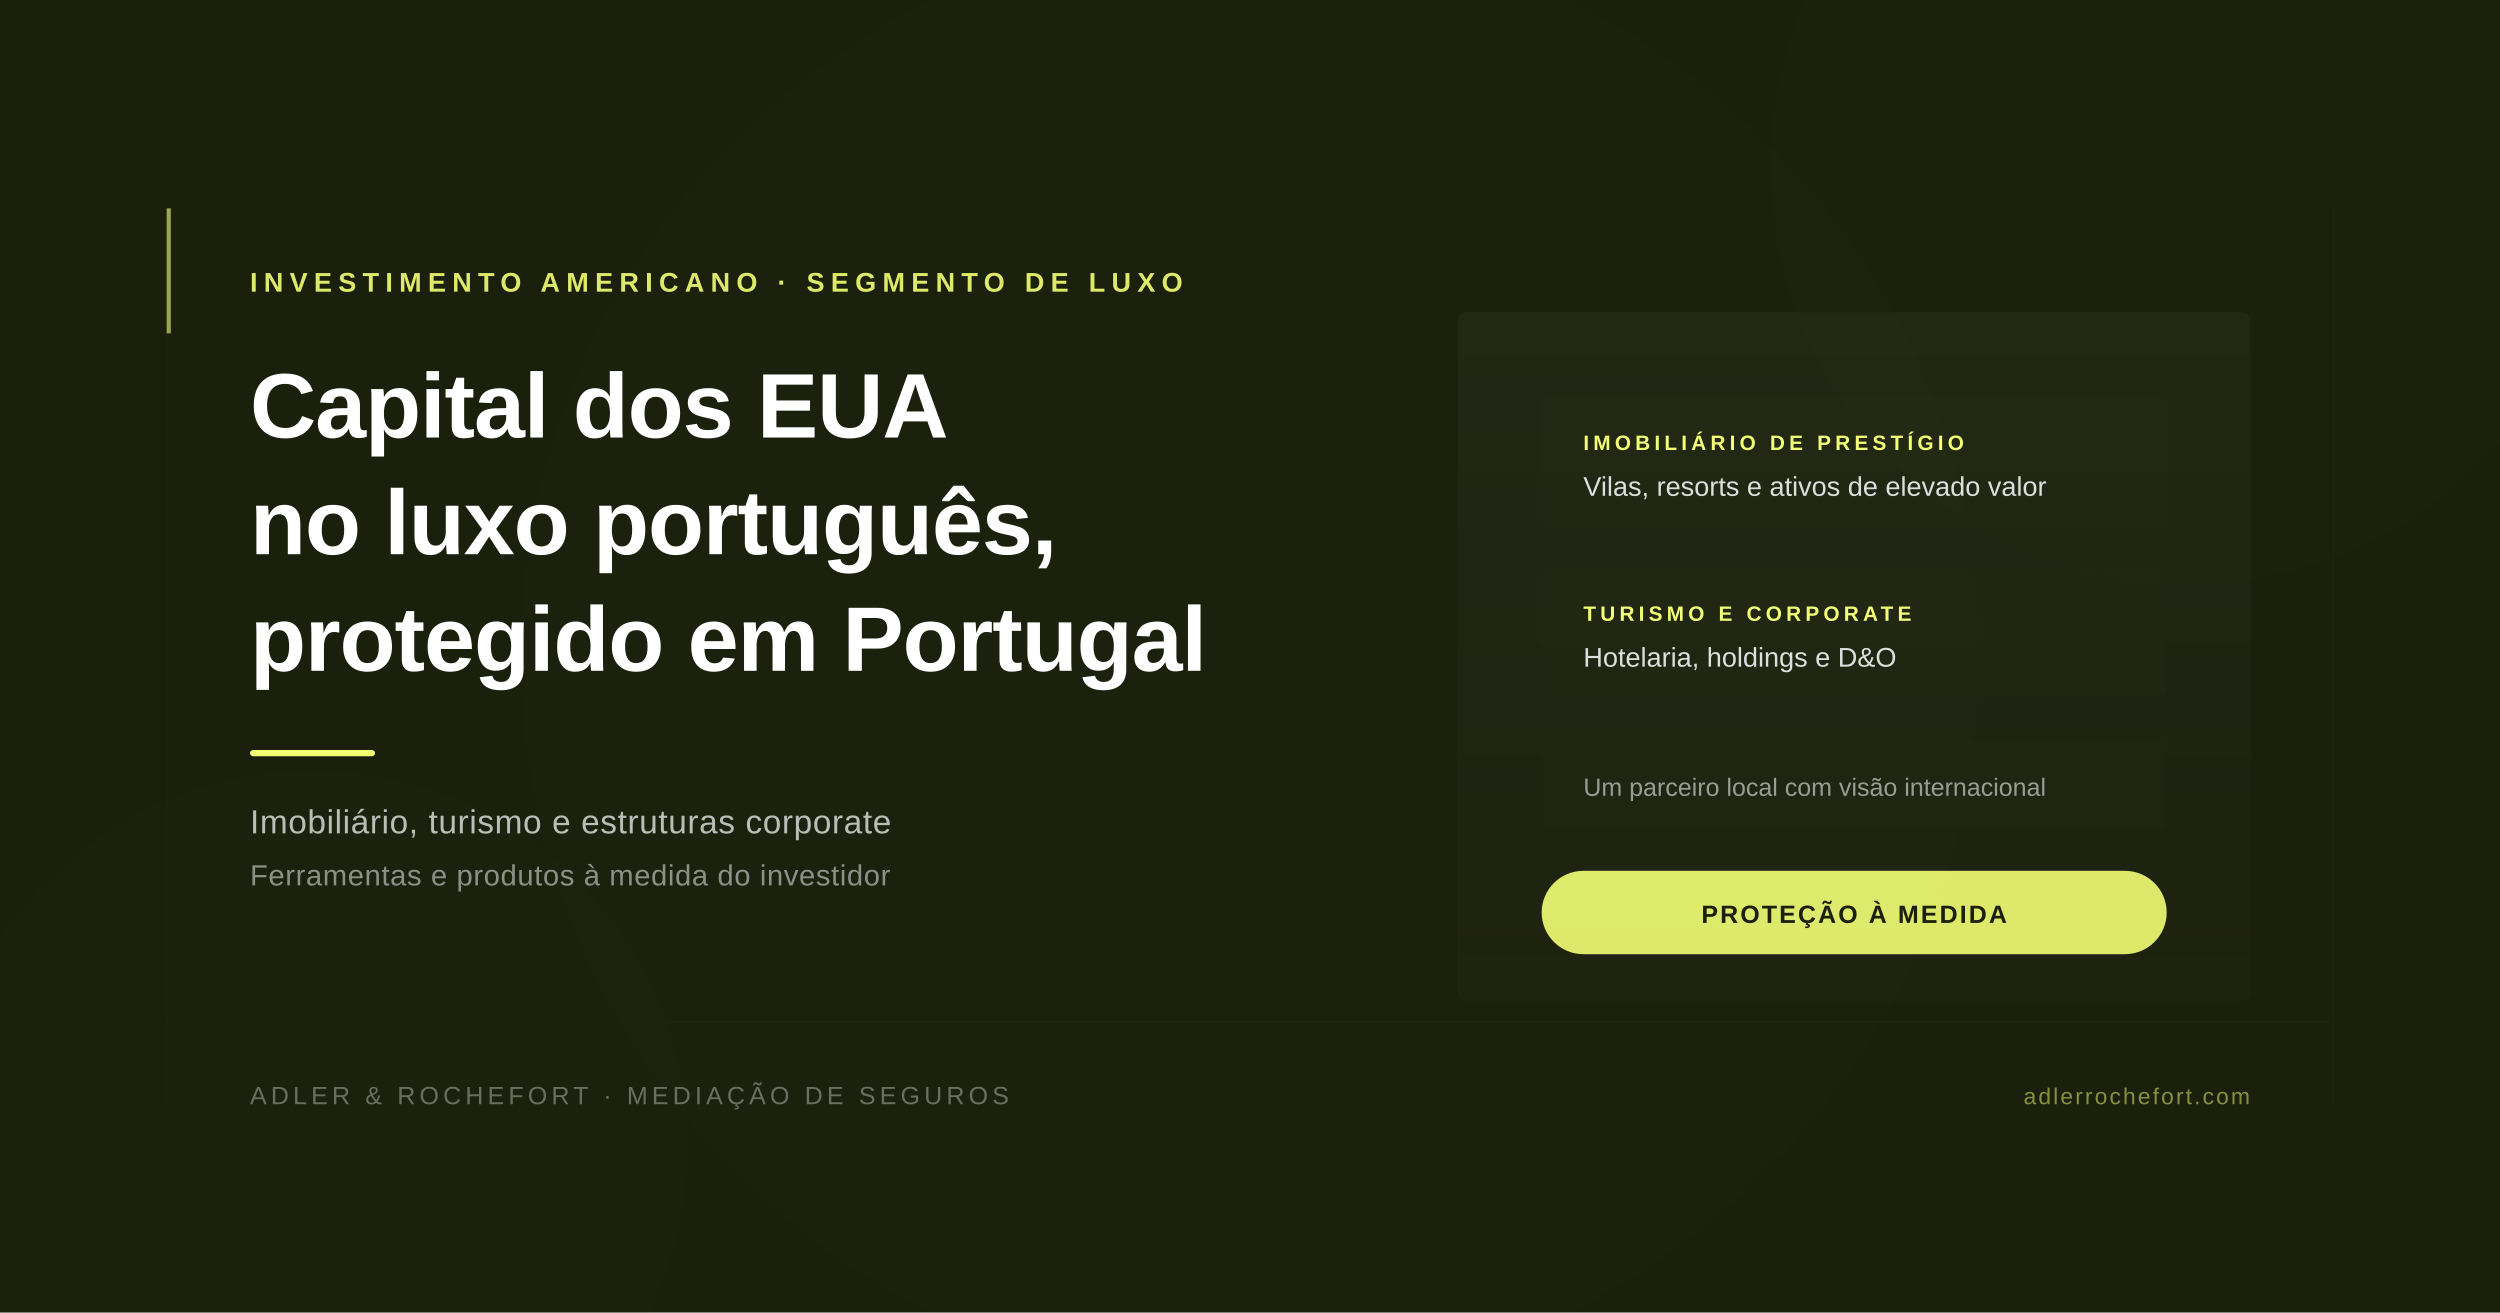
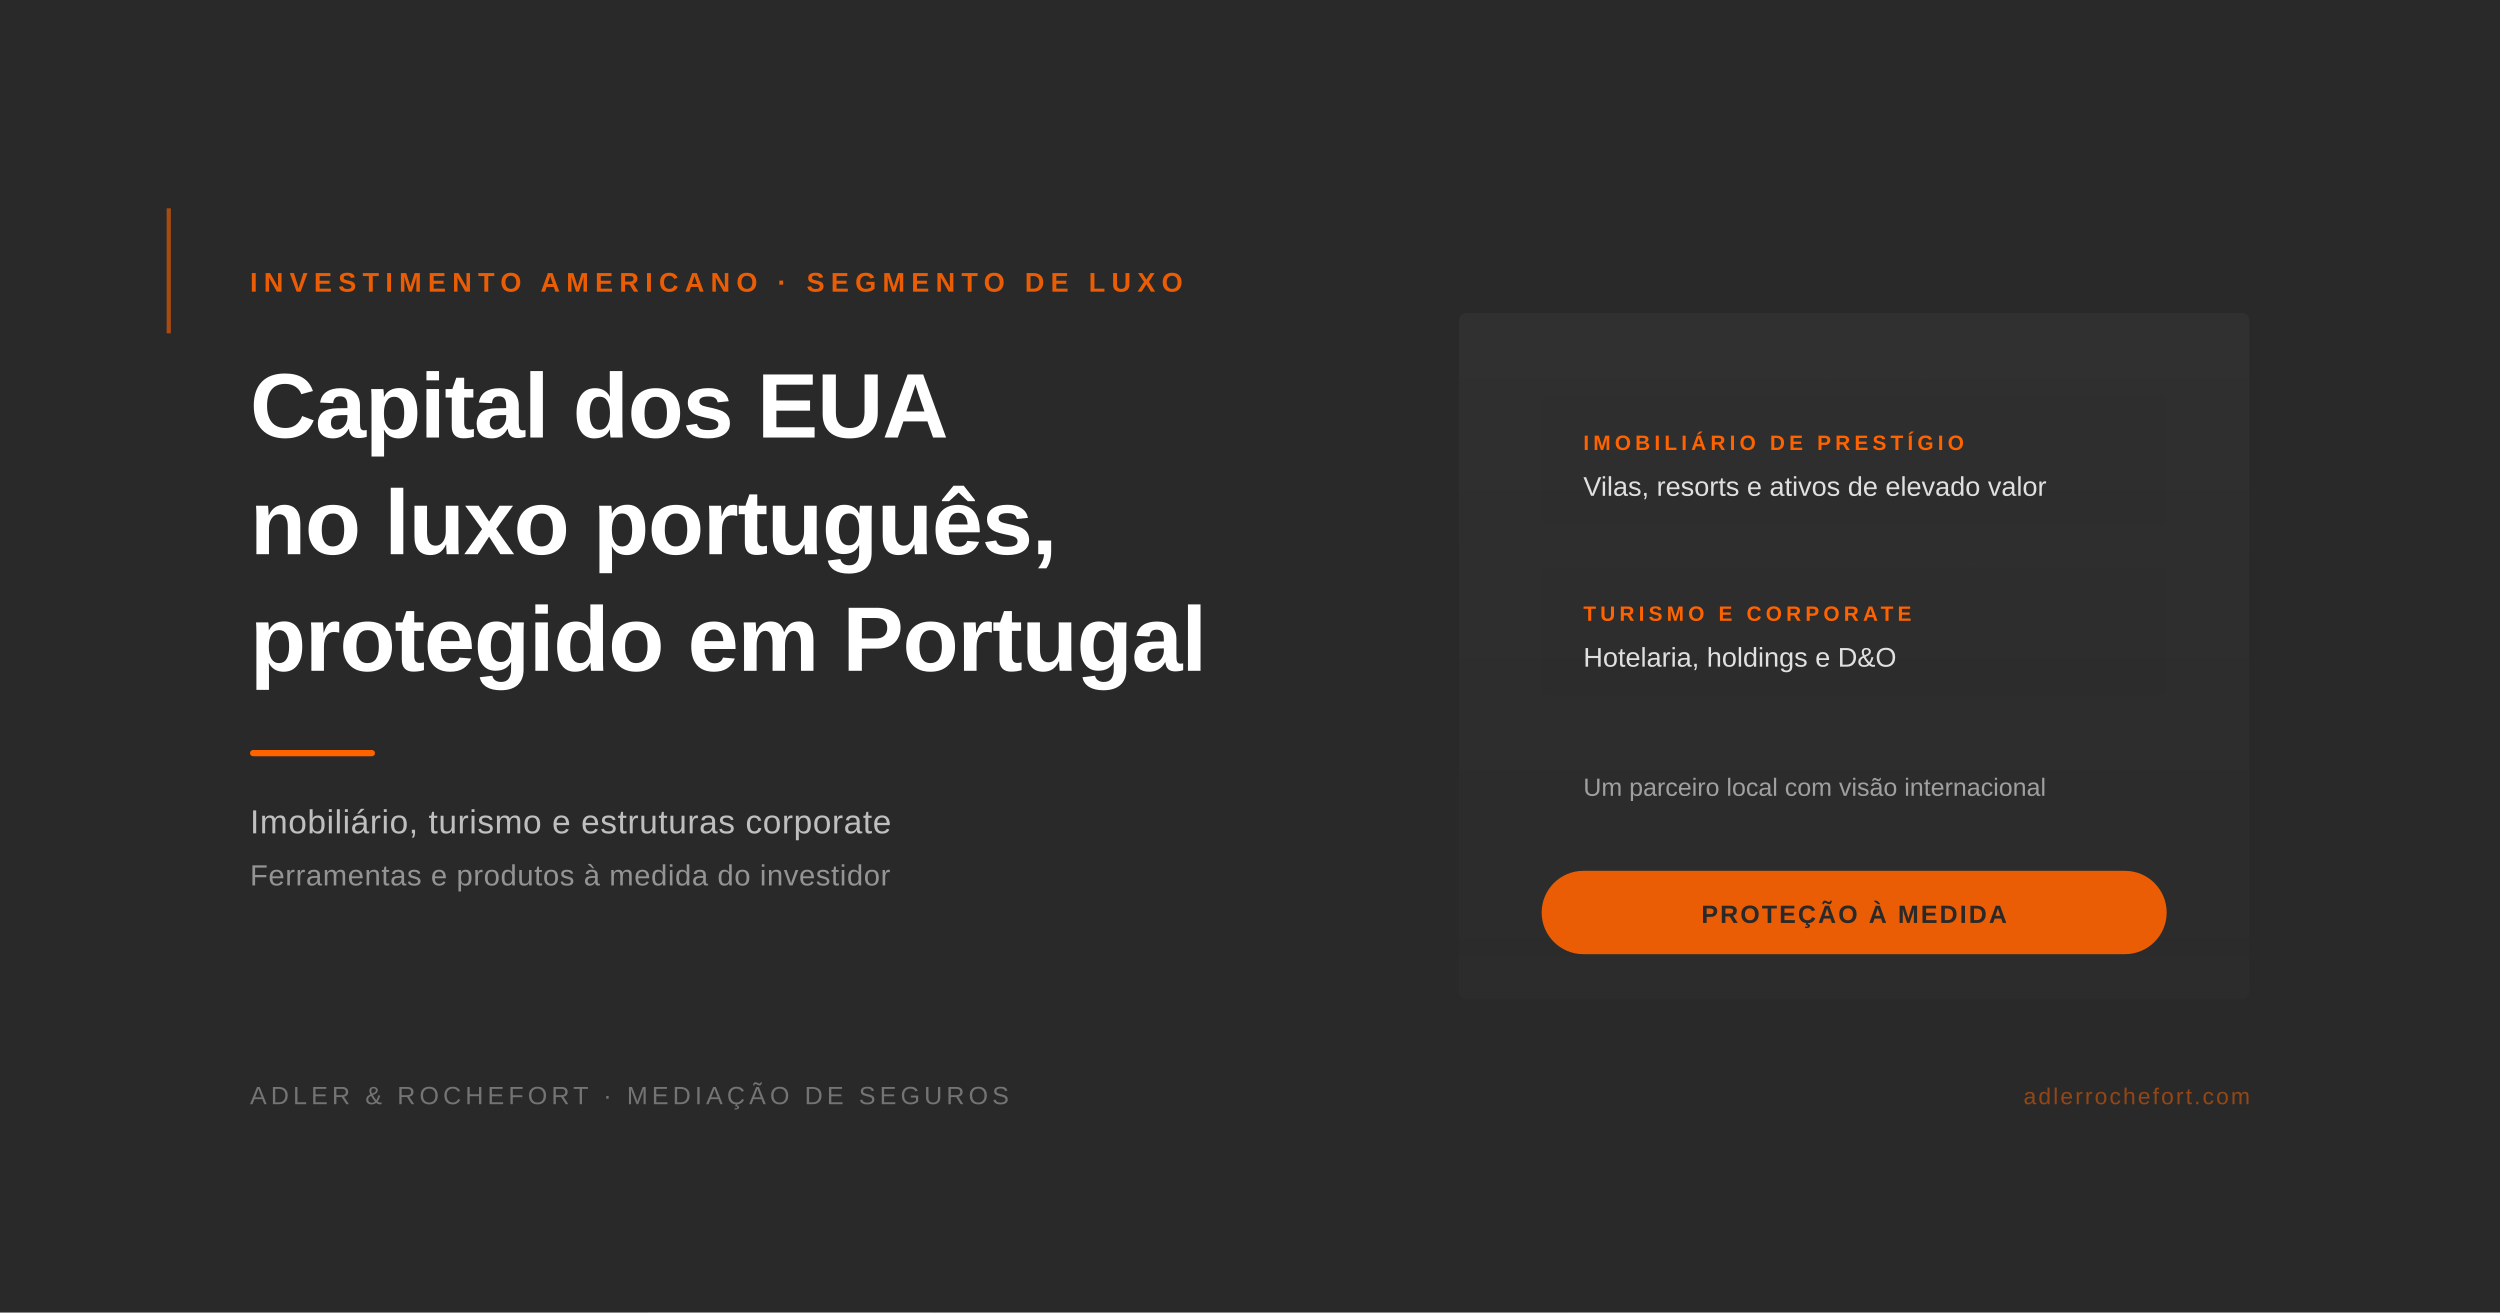
<svg xmlns="http://www.w3.org/2000/svg" viewBox="0 0 1200 630" width="1200" height="630">
  <defs>
    <linearGradient id="bg" x1="0%" y1="0%" x2="100%" y2="100%">
-       <stop offset="0%" style="stop-color:#1A200C;stop-opacity:1" />
-       <stop offset="100%" style="stop-color:#1A200C;stop-opacity:1" />
+       <stop offset="0%" style="stop-color:#292929;stop-opacity:1" />
+       <stop offset="100%" style="stop-color:#292929;stop-opacity:1" />
    </linearGradient>
    <linearGradient id="accent" x1="0%" y1="0%" x2="100%" y2="0%">
-       <stop offset="0%" style="stop-color:#F3FF74;stop-opacity:1" />
-       <stop offset="100%" style="stop-color:#F3FF74;stop-opacity:1" />
+       <stop offset="0%" style="stop-color:#FF6300;stop-opacity:1" />
+       <stop offset="100%" style="stop-color:#FF6300;stop-opacity:1" />
    </linearGradient>
    <linearGradient id="cardBg" x1="0%" y1="0%" x2="0%" y2="100%">
-       <stop offset="0%" style="stop-color:#F5F1E8;stop-opacity:0.08" />
-       <stop offset="100%" style="stop-color:#F5F1E8;stop-opacity:0.03" />
+       <stop offset="0%" style="stop-color:#F7F6F5;stop-opacity:0.08" />
+       <stop offset="100%" style="stop-color:#F7F6F5;stop-opacity:0.03" />
    </linearGradient>
  </defs>
  <rect width="1200" height="630" fill="url(#bg)" />
-   <circle cx="1050" cy="80" r="200" fill="#283113" opacity="0.08" />
-   <circle cx="150" cy="550" r="180" fill="#283113" opacity="0.06" />
-   <circle cx="600" cy="315" r="350" fill="#283113" opacity="0.04" />
-   <line x1="80" y1="100" x2="80" y2="530" stroke="#283113" stroke-width="1" opacity="0.15" />
-   <line x1="1120" y1="100" x2="1120" y2="530" stroke="#283113" stroke-width="1" opacity="0.15" />
+   <circle cx="1050" cy="80" r="200" fill="#292929" opacity="0.08" />
+   <circle cx="150" cy="550" r="180" fill="#292929" opacity="0.06" />
+   <circle cx="600" cy="315" r="350" fill="#292929" opacity="0.04" />
+   <line x1="80" y1="100" x2="80" y2="530" stroke="#292929" stroke-width="1" opacity="0.15" />
+   <line x1="1120" y1="100" x2="1120" y2="530" stroke="#292929" stroke-width="1" opacity="0.15" />
  <rect x="80" y="100" width="2" height="60" fill="url(#accent)" opacity="0.6" />
-   <text x="120" y="140" font-family="'Montserrat', 'Segoe UI', Arial, sans-serif" font-size="13" font-weight="700" letter-spacing="3" fill="#F3FF74" opacity="0.9">INVESTIMENTO AMERICANO · SEGMENTO DE LUXO</text>
+   <text x="120" y="140" font-family="'Montserrat', 'Segoe UI', Arial, sans-serif" font-size="13" font-weight="700" letter-spacing="3" fill="#FF6300" opacity="0.9">INVESTIMENTO AMERICANO · SEGMENTO DE LUXO</text>
  <text x="120" y="210" font-family="'Montserrat', 'Segoe UI', Arial, sans-serif" font-size="44" font-weight="700" fill="#FFFFFF" letter-spacing="-0.5">
    <tspan x="120" dy="0">Capital dos EUA</tspan>
    <tspan x="120" dy="56">no luxo português,</tspan>
    <tspan x="120" dy="56">protegido em Portugal</tspan>
  </text>
  <rect x="120" y="360" width="60" height="3" fill="url(#accent)" rx="1.5" />
  <text x="120" y="400" font-family="'Montserrat', 'Segoe UI', Arial, sans-serif" font-size="16" fill="#FFFFFF" opacity="0.7" letter-spacing="0.3">
    <tspan x="120" dy="0">Imobiliário, turismo e estruturas corporate</tspan>
  </text>
  <text x="120" y="425" font-family="'Montserrat', 'Segoe UI', Arial, sans-serif" font-size="14" fill="#FFFFFF" opacity="0.5" letter-spacing="0.3">
    <tspan x="120" dy="0">Ferramentas e produtos à medida do investidor</tspan>
  </text>
  <g transform="translate(700, 150)">
-     <rect x="0" y="0" width="380" height="330" rx="4" fill="url(#cardBg)" stroke="#283113" stroke-width="0.5" opacity="0.4" />
+     <rect x="0" y="0" width="380" height="330" rx="4" fill="url(#cardBg)" stroke="#292929" stroke-width="0.5" opacity="0.4" />
    <g transform="translate(40, 40)">
-       <rect width="300" height="62" rx="3" fill="#283113" opacity="0.15" />
-       <text x="20" y="26" font-family="'Montserrat', 'Segoe UI', Arial, sans-serif" font-size="10" font-weight="600" fill="#F3FF74" letter-spacing="2">IMOBILIÁRIO DE PRESTÍGIO</text>
+       <rect width="300" height="62" rx="3" fill="#292929" opacity="0.15" />
+       <text x="20" y="26" font-family="'Montserrat', 'Segoe UI', Arial, sans-serif" font-size="10" font-weight="600" fill="#FF6300" letter-spacing="2">IMOBILIÁRIO DE PRESTÍGIO</text>
      <text x="20" y="48" font-family="'Montserrat', 'Segoe UI', Arial, sans-serif" font-size="13" font-weight="500" fill="#FFFFFF" opacity="0.85">Vilas, resorts e ativos de elevado valor</text>
    </g>
    <g transform="translate(40, 122)">
-       <rect width="300" height="62" rx="3" fill="#283113" opacity="0.15" />
-       <text x="20" y="26" font-family="'Montserrat', 'Segoe UI', Arial, sans-serif" font-size="10" font-weight="600" fill="#F3FF74" letter-spacing="2">TURISMO E CORPORATE</text>
+       <rect width="300" height="62" rx="3" fill="#292929" opacity="0.15" />
+       <text x="20" y="26" font-family="'Montserrat', 'Segoe UI', Arial, sans-serif" font-size="10" font-weight="600" fill="#FF6300" letter-spacing="2">TURISMO E CORPORATE</text>
      <text x="20" y="48" font-family="'Montserrat', 'Segoe UI', Arial, sans-serif" font-size="13" font-weight="500" fill="#FFFFFF" opacity="0.85">Hotelaria, holdings e D&amp;O</text>
    </g>
    <g transform="translate(40, 204)">
-       <rect width="300" height="44" rx="3" fill="#283113" opacity="0.10" />
+       <rect width="300" height="44" rx="3" fill="#292929" opacity="0.10" />
      <text x="20" y="28" font-family="'Montserrat', 'Segoe UI', Arial, sans-serif" font-size="12" font-weight="400" fill="#FFFFFF" opacity="0.55">Um parceiro local com visão internacional</text>
    </g>
    <g transform="translate(40, 268)">
-       <rect width="300" height="40" rx="20" fill="#F3FF74" opacity="0.9" />
-       <text x="150" y="25" font-family="'Montserrat', 'Segoe UI', Arial, sans-serif" font-size="12" font-weight="700" fill="#1A200C" text-anchor="middle" letter-spacing="1">PROTEÇÃO À MEDIDA</text>
+       <rect width="300" height="40" rx="20" fill="#FF6300" opacity="0.9" />
+       <text x="150" y="25" font-family="'Montserrat', 'Segoe UI', Arial, sans-serif" font-size="12" font-weight="700" fill="#292929" text-anchor="middle" letter-spacing="1">PROTEÇÃO À MEDIDA</text>
    </g>
  </g>
-   <rect x="80" y="490" width="1040" height="1" fill="#283113" opacity="0.15" />
+   <rect x="80" y="490" width="1040" height="1" fill="#292929" opacity="0.15" />
  <text x="120" y="530" font-family="'Montserrat', 'Segoe UI', Arial, sans-serif" font-size="12" fill="#FFFFFF" opacity="0.35" letter-spacing="2">ADLER &amp; ROCHEFORT · MEDIAÇÃO DE SEGUROS</text>
-   <text x="1080" y="530" font-family="'Montserrat', 'Segoe UI', Arial, sans-serif" font-size="11" fill="#F3FF74" opacity="0.5" letter-spacing="1" text-anchor="end">adlerrochefort.com</text>
+   <text x="1080" y="530" font-family="'Montserrat', 'Segoe UI', Arial, sans-serif" font-size="11" fill="#FF6300" opacity="0.5" letter-spacing="1" text-anchor="end">adlerrochefort.com</text>
</svg>
